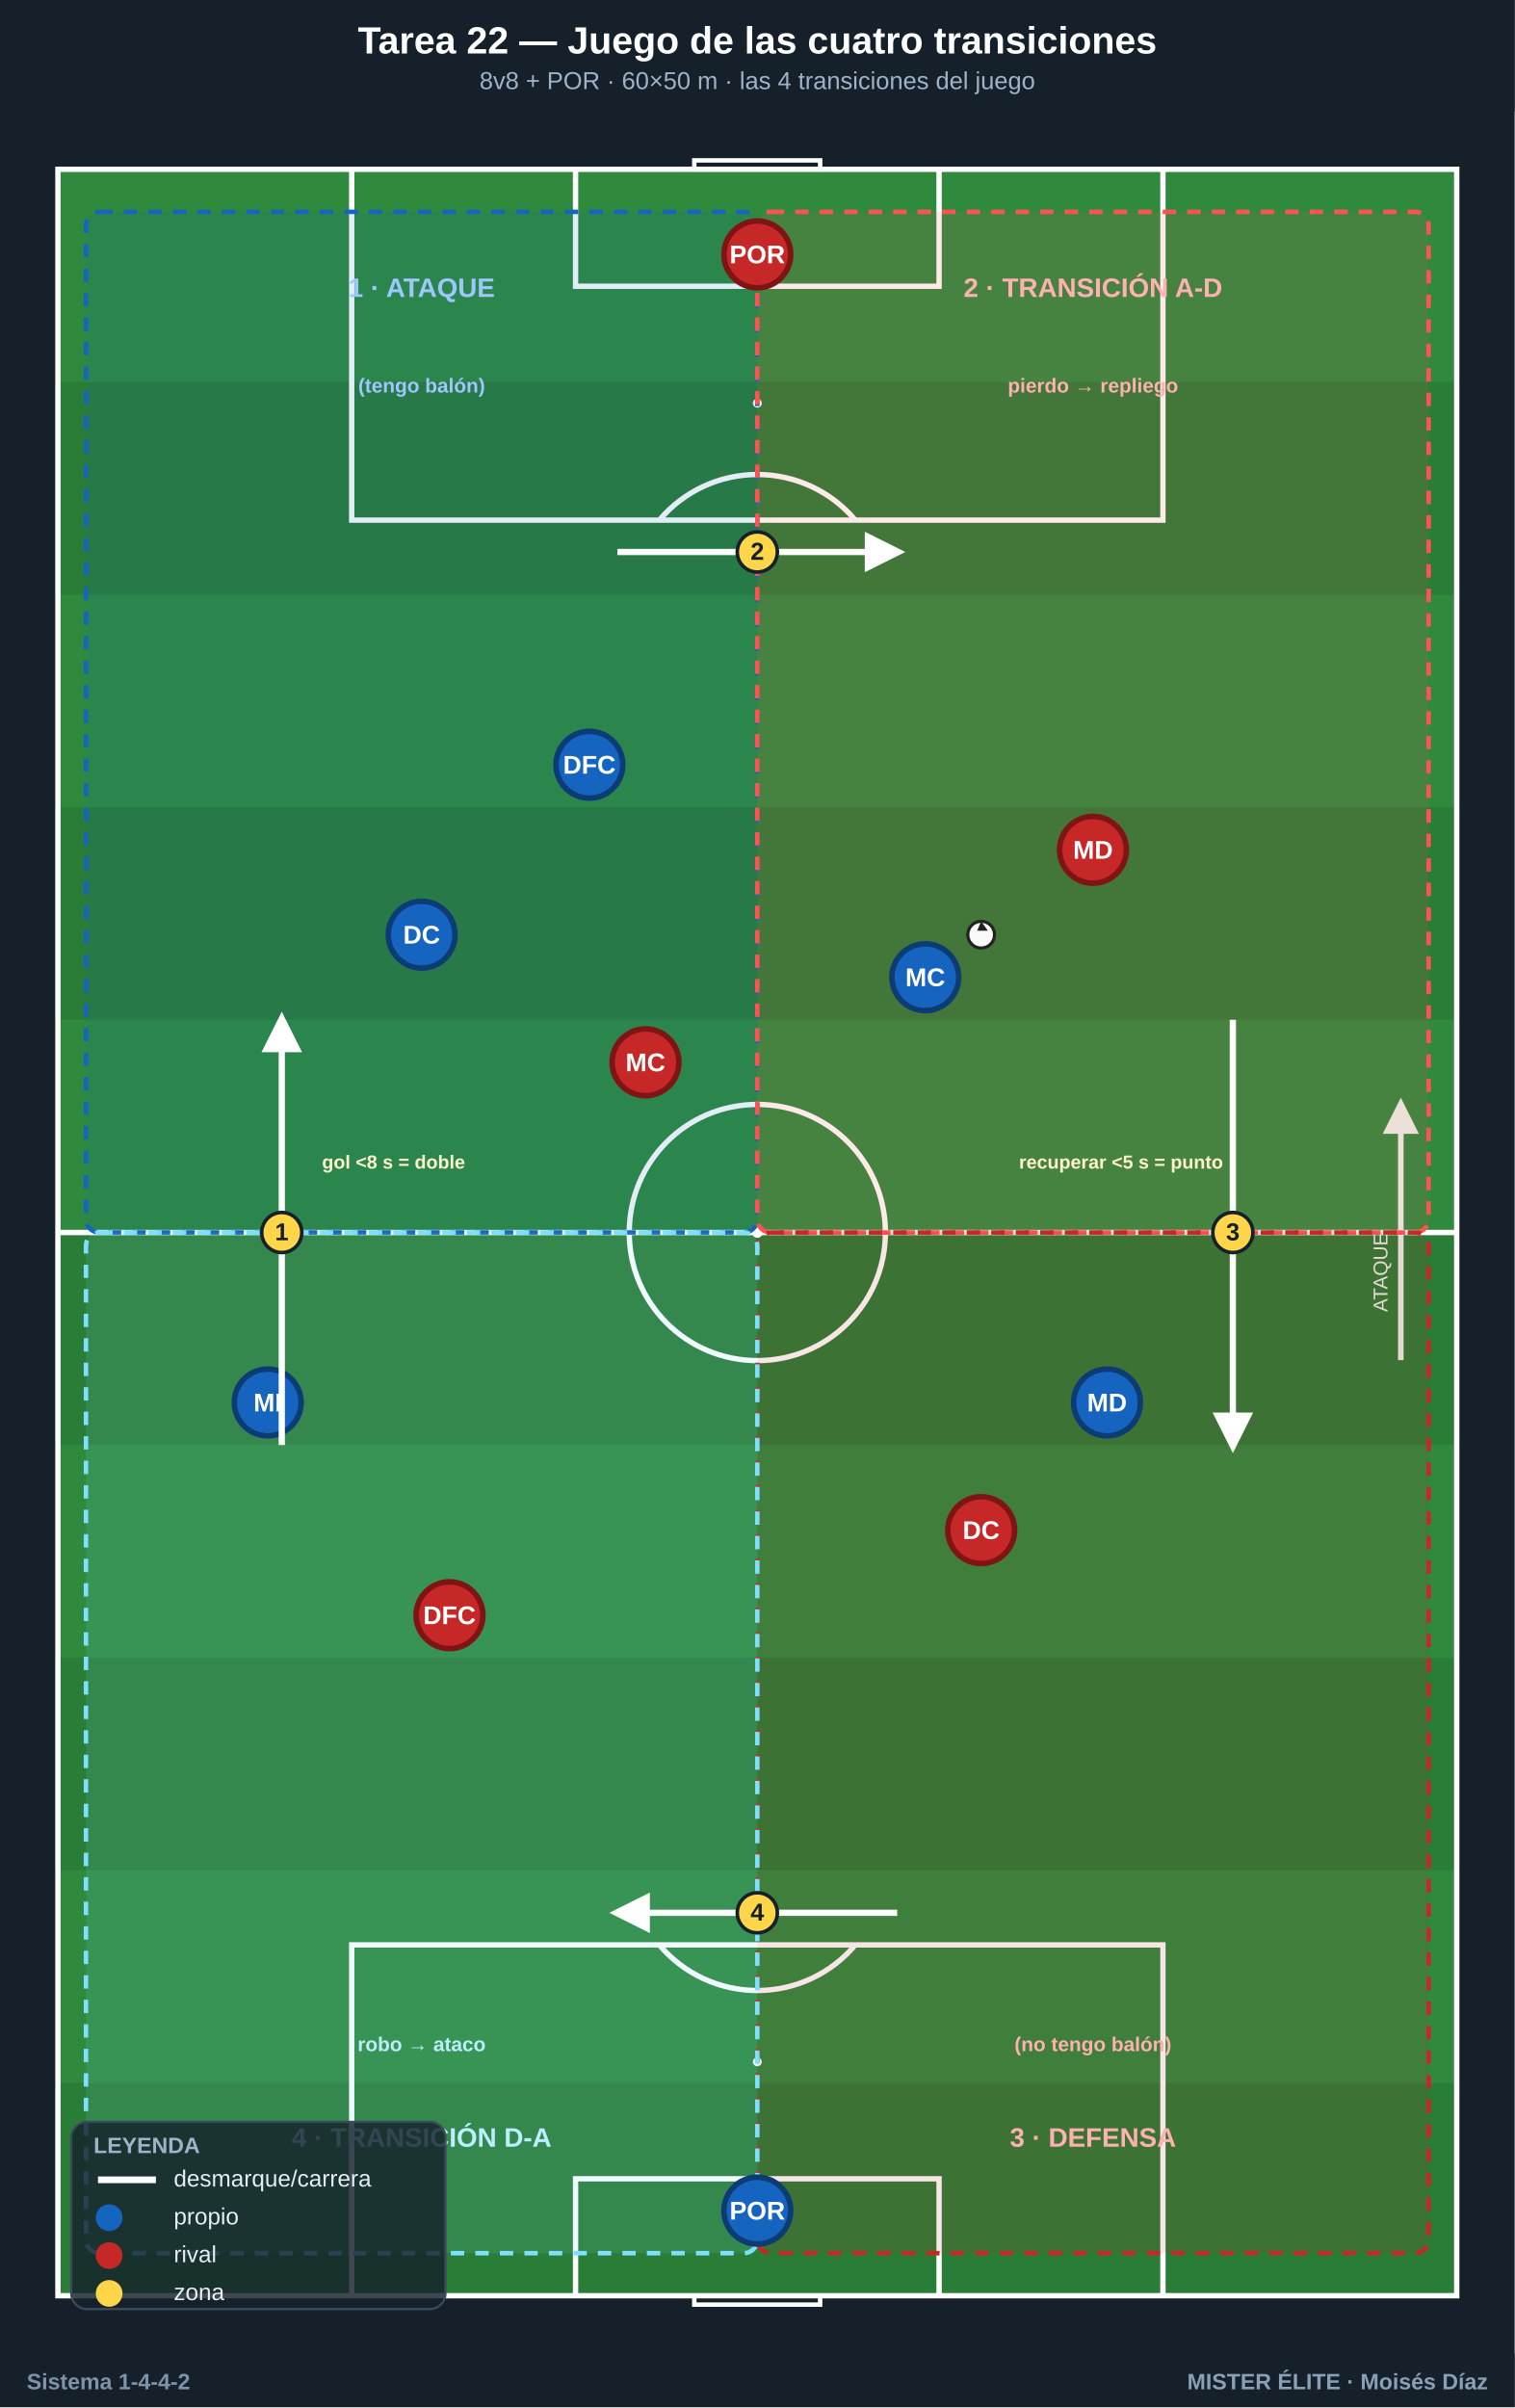
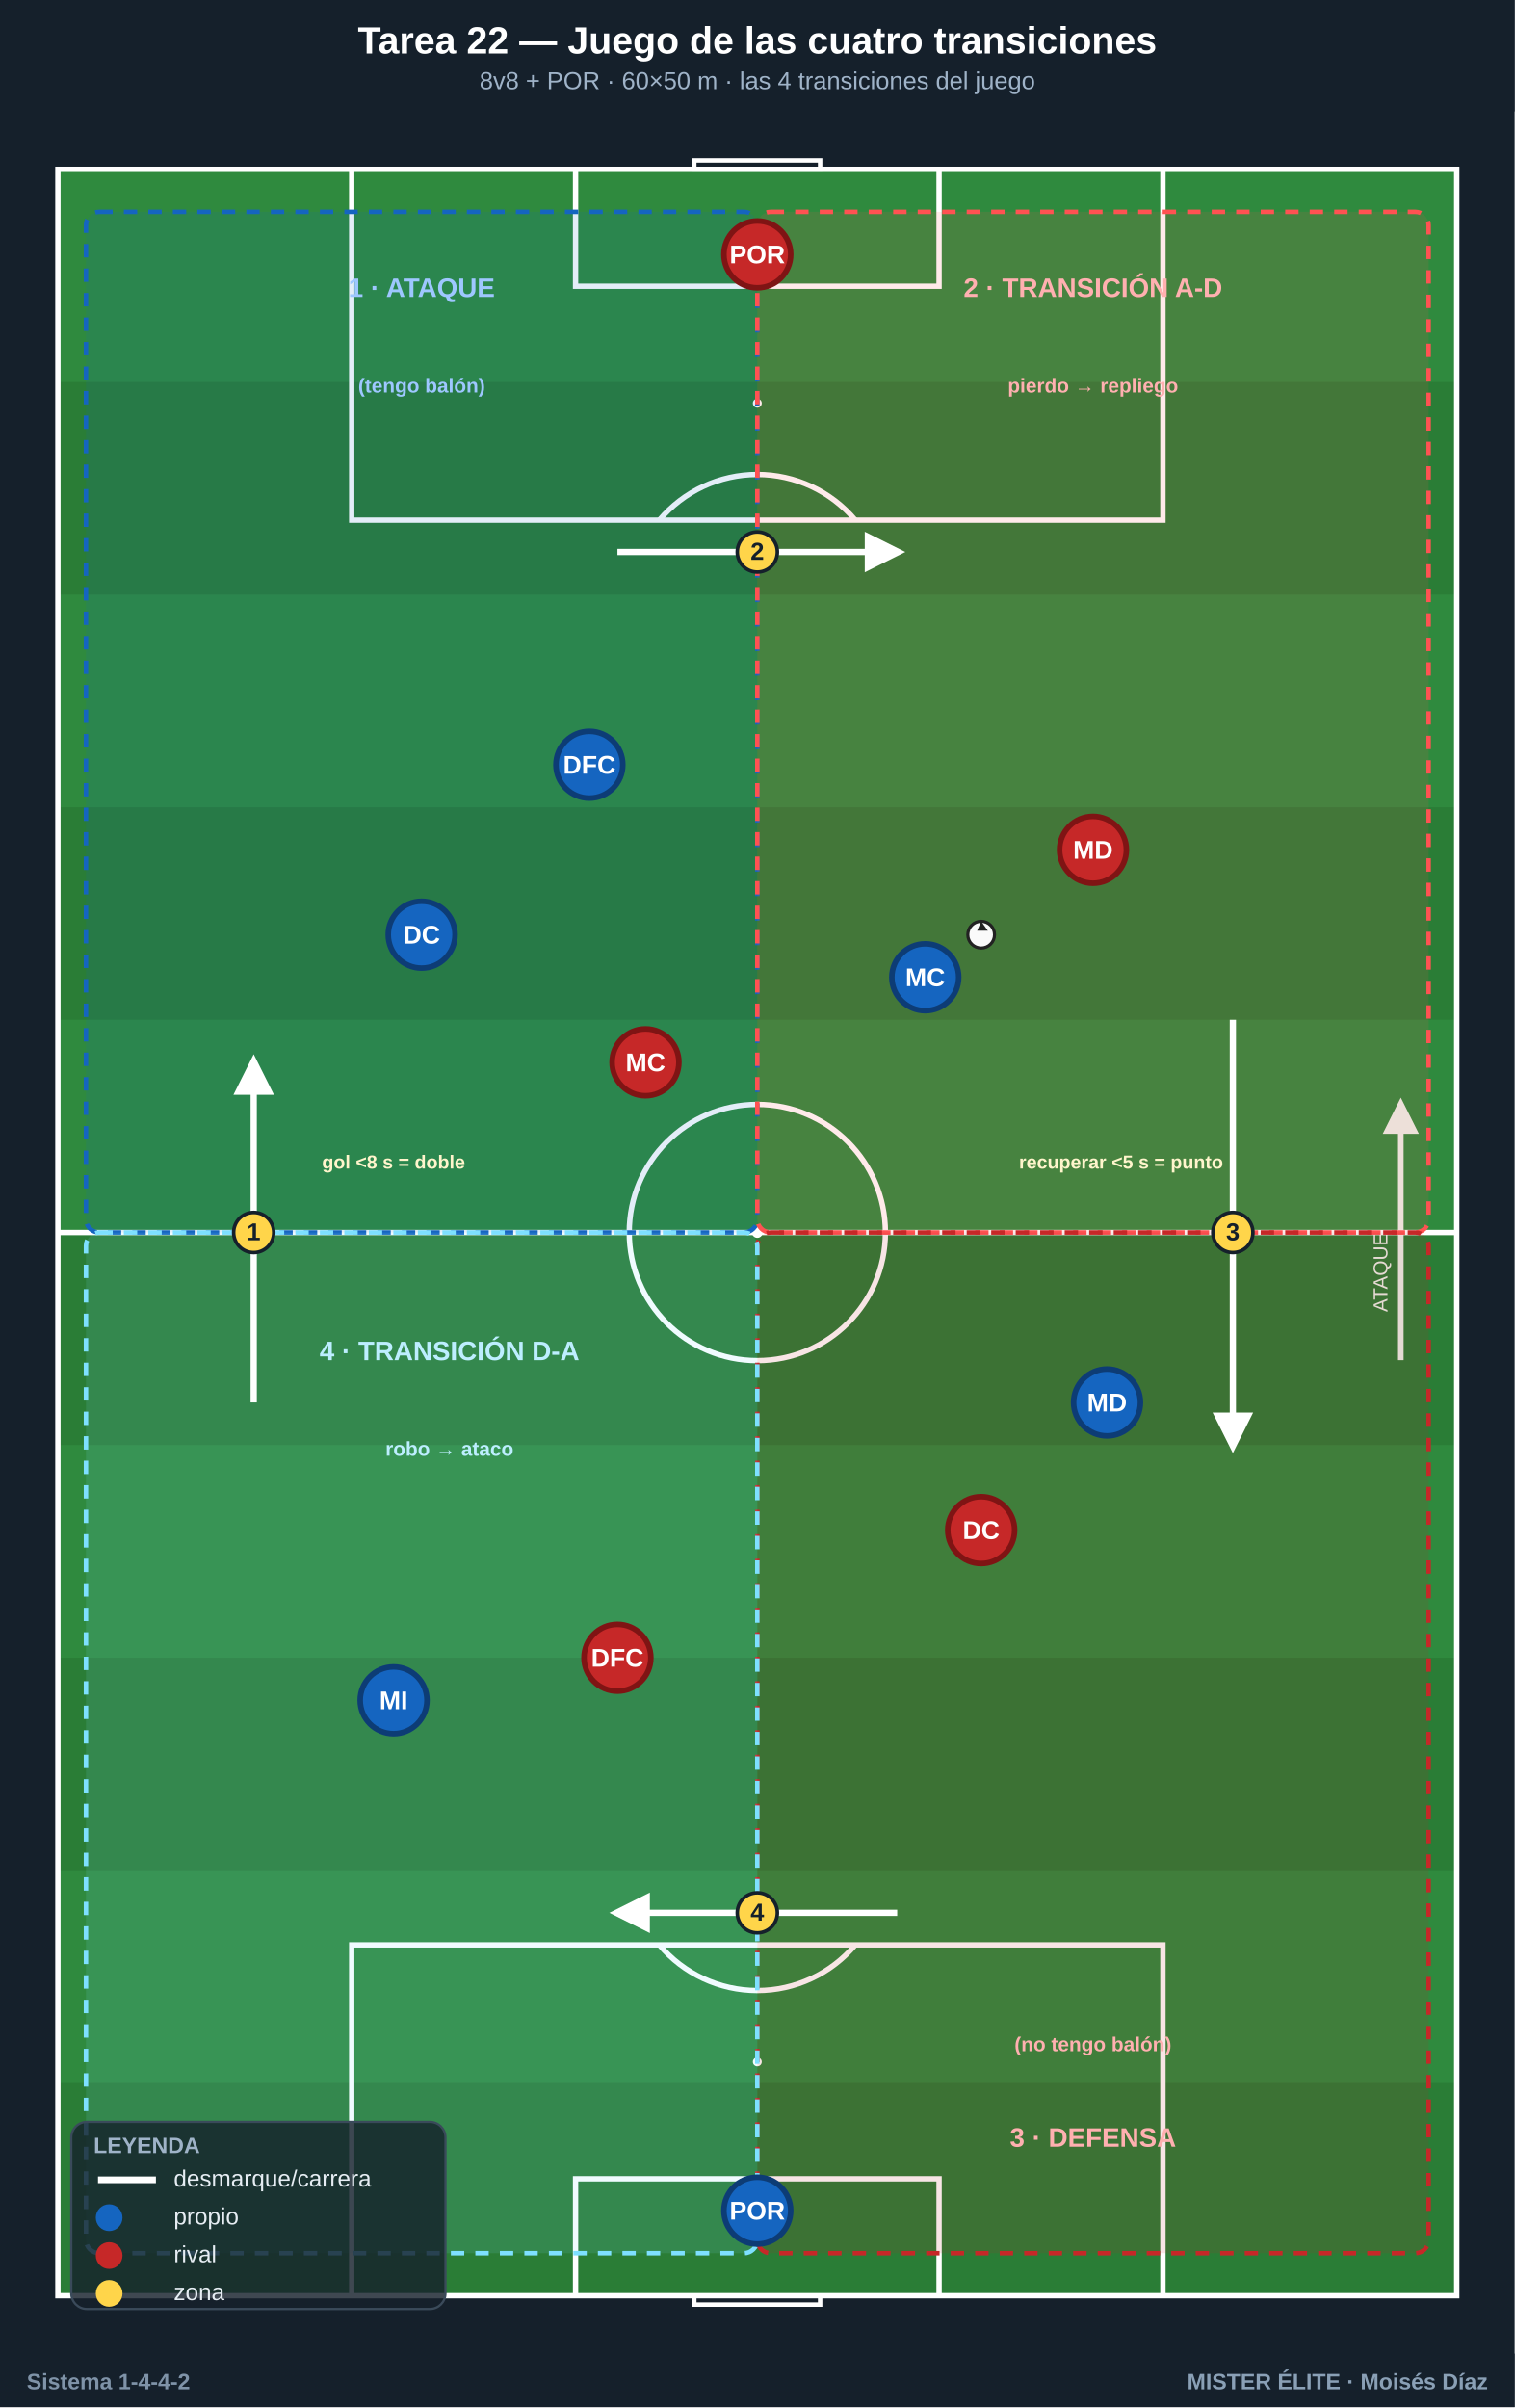
<svg xmlns="http://www.w3.org/2000/svg" viewBox="0 0 680 1081" width="680" height="1081" font-family="Segoe UI,Arial,sans-serif">
  <defs>
    <linearGradient id="sky" x1="0" y1="0" x2="0" y2="1">
      <stop offset="0" stop-color="#2f8a3e" />
      <stop offset="1" stop-color="#2b8139" />
    </linearGradient>
    <marker id="ah_pass" viewBox="0 0 10 10" refX="8" refY="5" markerWidth="6.5" markerHeight="6.5" orient="auto-start-reverse">
      <path d="M0,0 L10,5 L0,10 z" fill="#ffd54a" />
    </marker>
    <marker id="ah_run" viewBox="0 0 10 10" refX="8" refY="5" markerWidth="6.5" markerHeight="6.5" orient="auto-start-reverse">
      <path d="M0,0 L10,5 L0,10 z" fill="#ffffff" />
    </marker>
    <marker id="ah_drive" viewBox="0 0 10 10" refX="8" refY="5" markerWidth="6.5" markerHeight="6.5" orient="auto-start-reverse">
      <path d="M0,0 L10,5 L0,10 z" fill="#7ee0ff" />
    </marker>
    <marker id="ah_white" viewBox="0 0 10 10" refX="8" refY="5" markerWidth="6.5" markerHeight="6.5" orient="auto-start-reverse">
      <path d="M0,0 L10,5 L0,10 z" fill="#ffffff" />
    </marker>
  </defs>
  <rect x="0.0" y="0.0" width="680.0" height="1080.6" fill="#15202b" />
  <rect x="26.0" y="76.0" width="628.0" height="96.0" fill="#2f8a3e" />
  <rect x="26.0" y="171.5" width="628.0" height="96.0" fill="#2a7d36" />
  <rect x="26.0" y="266.9" width="628.0" height="96.0" fill="#2f8a3e" />
  <rect x="26.0" y="362.4" width="628.0" height="96.0" fill="#2a7d36" />
  <rect x="26.0" y="457.8" width="628.0" height="96.0" fill="#2f8a3e" />
  <rect x="26.0" y="553.3" width="628.0" height="96.0" fill="#2a7d36" />
  <rect x="26.0" y="648.7" width="628.0" height="96.0" fill="#2f8a3e" />
  <rect x="26.0" y="744.2" width="628.0" height="96.0" fill="#2a7d36" />
  <rect x="26.0" y="839.6" width="628.0" height="96.0" fill="#2f8a3e" />
  <rect x="26.0" y="935.1" width="628.0" height="96.0" fill="#2a7d36" />
  <rect x="26.0" y="76.0" width="628.0" height="954.6" fill="none" stroke="#ffffff" stroke-width="2.4" />
  <line x1="26.0" y1="553.3" x2="654.0" y2="553.3" stroke="#ffffff" stroke-width="2.4" opacity="1" />
  <circle cx="340.0" cy="553.3" r="57.5" fill="none" stroke="#ffffff" stroke-width="2.4" />
  <circle cx="340.0" cy="553.3" r="2.4" fill="#ffffff" />
  <path d="M157.9,76.0 L157.9,233.5 L522.1,233.5 L522.1,76.0" fill="none" stroke="#ffffff" stroke-width="2.4" />
  <path d="M258.4,76.0 L258.4,128.5 L421.6,128.5 L421.6,76.0" fill="none" stroke="#ffffff" stroke-width="2.4" />
  <circle cx="340.0" cy="181.0" r="2.0" fill="#ffffff" />
  <rect x="311.7" y="72.0" width="56.5" height="4" fill="none" stroke="#ffffff" stroke-width="2" />
  <path d="M296.0,233.5 A57.5,57.5 0 0 1 384.0,233.5" fill="none" stroke="#ffffff" stroke-width="2.4" />
  <path d="M157.9,1030.6 L157.9,873.1 L522.1,873.1 L522.1,1030.6" fill="none" stroke="#ffffff" stroke-width="2.4" />
  <path d="M258.4,1030.6 L258.4,978.1 L421.6,978.1 L421.6,1030.6" fill="none" stroke="#ffffff" stroke-width="2.4" />
  <circle cx="340.0" cy="925.6" r="2.0" fill="#ffffff" />
  <rect x="311.7" y="1030.6" width="56.5" height="4" fill="none" stroke="#ffffff" stroke-width="2" />
  <path d="M296.0,873.1 A57.5,57.5 0 0 0 384.0,873.1" fill="none" stroke="#ffffff" stroke-width="2.4" />
  <rect x="0.0" y="0.0" width="680.0" height="50.0" fill="#15202b" />
  <text x="340.0" y="24.0" font-family="Segoe UI,Arial,sans-serif" font-size="17" font-weight="800" fill="#ffffff" text-anchor="middle">Tarea 22 — Juego de las cuatro transiciones</text>
  <text x="340.0" y="40.0" font-family="Segoe UI,Arial,sans-serif" font-size="11" font-weight="500" fill="#9fb3c8" text-anchor="middle">8v8 + POR · 60×50 m · las 4 transiciones del juego</text>
  <rect x="0.0" y="1056.6" width="680.0" height="24.0" fill="#15202b" />
  <text x="668.0" y="1072.6" font-family="Segoe UI,Arial,sans-serif" font-size="10" font-weight="700" fill="#8aa0b6" text-anchor="end">MISTER ÉLITE · Moisés Díaz</text>
  <text x="12.0" y="1072.6" font-family="Segoe UI,Arial,sans-serif" font-size="10" font-weight="600" fill="#7f93a8" text-anchor="start">Sistema 1-4-4-2</text>
  <g opacity="0.9">
    <line x1="628.9" y1="610.6" x2="628.9" y2="496.0" stroke="#ffffff" stroke-width="2.5" marker-end="url(#ah_white)" />
    <text x="622.9" y="553.3" font-family="Segoe UI,Arial" font-size="9" fill="#ffffff" text-anchor="end" transform="rotate(-90 622.9 553.3)">ATAQUE</text>
  </g>
  <rect x="38.6" y="95.1" width="301.4" height="458.2" rx="6" fill="#1565c0" fill-opacity="0.12" stroke="#1565c0" stroke-width="2" stroke-dasharray="6 5" />
  <text x="189.3" y="133.3" font-family="Segoe UI,Arial,sans-serif" font-size="12" font-weight="800" fill="#9ec7ff" text-anchor="middle">1 · ATAQUE</text>
  <text x="189.3" y="176.2" font-family="Segoe UI,Arial,sans-serif" font-size="9" font-weight="600" fill="#9ec7ff" text-anchor="middle">(tengo balón)</text>
  <rect x="340.0" y="95.1" width="301.4" height="458.2" rx="6" fill="#ff5252" fill-opacity="0.12" stroke="#ff5252" stroke-width="2" stroke-dasharray="6 5" />
  <text x="490.7" y="133.3" font-family="Segoe UI,Arial,sans-serif" font-size="12" font-weight="800" fill="#ffb0b0" text-anchor="middle">2 · TRANSICIÓN A-D</text>
  <text x="490.7" y="176.2" font-family="Segoe UI,Arial,sans-serif" font-size="9" font-weight="600" fill="#ffb0b0" text-anchor="middle">pierdo → repliego</text>
  <rect x="340.0" y="553.3" width="301.4" height="458.2" rx="6" fill="#c62828" fill-opacity="0.12" stroke="#c62828" stroke-width="2" stroke-dasharray="6 5" />
  <text x="490.7" y="963.7" font-family="Segoe UI,Arial,sans-serif" font-size="12" font-weight="800" fill="#ffb0b0" text-anchor="middle">3 · DEFENSA</text>
  <text x="490.7" y="920.8" font-family="Segoe UI,Arial,sans-serif" font-size="9" font-weight="600" fill="#ffb0b0" text-anchor="middle">(no tengo balón)</text>
  <rect x="38.6" y="553.3" width="301.4" height="458.2" rx="6" fill="#7ee0ff" fill-opacity="0.12" stroke="#7ee0ff" stroke-width="2" stroke-dasharray="6 5" />
-   <text x="189.3" y="963.7" font-family="Segoe UI,Arial,sans-serif" font-size="12" font-weight="800" fill="#bdeeff" text-anchor="middle">4 · TRANSICIÓN D-A</text>
-   <text x="189.3" y="920.8" font-family="Segoe UI,Arial,sans-serif" font-size="9" font-weight="600" fill="#bdeeff" text-anchor="middle">robo → ataco</text>
+   <text x="201.8" y="610.6" font-family="Segoe UI,Arial,sans-serif" font-size="12" font-weight="800" fill="#bdeeff" text-anchor="middle">4 · TRANSICIÓN D-A</text>
+   <text x="201.8" y="653.5" font-family="Segoe UI,Arial,sans-serif" font-size="9" font-weight="600" fill="#bdeeff" text-anchor="middle">robo → ataco</text>
  <g>
    <circle cx="340.0" cy="992.4" r="15" fill="#1565c0" stroke="#0d3c75" stroke-width="2.5" />
    <text x="340.0" y="996.4" font-family="Segoe UI,Arial" font-size="11.5" font-weight="800" fill="#fff" text-anchor="middle">POR</text>
  </g>
  <g>
    <circle cx="340.0" cy="114.2" r="15" fill="#c62828" stroke="#7f1414" stroke-width="2.5" />
    <text x="340.0" y="118.2" font-family="Segoe UI,Arial" font-size="11.5" font-weight="800" fill="#fff" text-anchor="middle">POR</text>
  </g>
  <g>
    <circle cx="189.3" cy="419.6" r="15" fill="#1565c0" stroke="#0d3c75" stroke-width="2.5" />
    <text x="189.3" y="423.6" font-family="Segoe UI,Arial" font-size="11.5" font-weight="800" fill="#fff" text-anchor="middle">DC</text>
  </g>
  <g>
    <circle cx="415.4" cy="438.7" r="15" fill="#1565c0" stroke="#0d3c75" stroke-width="2.5" />
    <text x="415.4" y="442.7" font-family="Segoe UI,Arial" font-size="11.5" font-weight="800" fill="#fff" text-anchor="middle">MC</text>
  </g>
  <g>
-     <circle cx="120.2" cy="629.6" r="15" fill="#1565c0" stroke="#0d3c75" stroke-width="2.5" />
-     <text x="120.2" y="633.6" font-family="Segoe UI,Arial" font-size="11.5" font-weight="800" fill="#fff" text-anchor="middle">MI</text>
+     <circle cx="176.7" cy="763.3" r="15" fill="#1565c0" stroke="#0d3c75" stroke-width="2.5" />
+     <text x="176.7" y="767.3" font-family="Segoe UI,Arial" font-size="11.5" font-weight="800" fill="#fff" text-anchor="middle">MI</text>
  </g>
  <g>
    <circle cx="497.0" cy="629.6" r="15" fill="#1565c0" stroke="#0d3c75" stroke-width="2.5" />
    <text x="497.0" y="633.6" font-family="Segoe UI,Arial" font-size="11.5" font-weight="800" fill="#fff" text-anchor="middle">MD</text>
  </g>
  <g>
    <circle cx="264.6" cy="343.3" r="15" fill="#1565c0" stroke="#0d3c75" stroke-width="2.5" />
    <text x="264.6" y="347.3" font-family="Segoe UI,Arial" font-size="11.5" font-weight="800" fill="#fff" text-anchor="middle">DFC</text>
  </g>
  <g>
    <circle cx="289.8" cy="476.9" r="15" fill="#c62828" stroke="#7f1414" stroke-width="2.5" />
    <text x="289.8" y="480.9" font-family="Segoe UI,Arial" font-size="11.5" font-weight="800" fill="#fff" text-anchor="middle">MC</text>
  </g>
  <g>
    <circle cx="440.5" cy="686.9" r="15" fill="#c62828" stroke="#7f1414" stroke-width="2.5" />
    <text x="440.5" y="690.9" font-family="Segoe UI,Arial" font-size="11.5" font-weight="800" fill="#fff" text-anchor="middle">DC</text>
  </g>
  <g>
-     <circle cx="201.8" cy="725.1" r="15" fill="#c62828" stroke="#7f1414" stroke-width="2.5" />
-     <text x="201.8" y="729.1" font-family="Segoe UI,Arial" font-size="11.5" font-weight="800" fill="#fff" text-anchor="middle">DFC</text>
+     <circle cx="277.2" cy="744.2" r="15" fill="#c62828" stroke="#7f1414" stroke-width="2.5" />
+     <text x="277.2" y="748.2" font-family="Segoe UI,Arial" font-size="11.5" font-weight="800" fill="#fff" text-anchor="middle">DFC</text>
  </g>
  <g>
    <circle cx="490.7" cy="381.5" r="15" fill="#c62828" stroke="#7f1414" stroke-width="2.5" />
    <text x="490.7" y="385.5" font-family="Segoe UI,Arial" font-size="11.5" font-weight="800" fill="#fff" text-anchor="middle">MD</text>
  </g>
  <circle cx="440.5" cy="419.6" r="6.0" fill="#fafafa" stroke="#222" stroke-width="1.4" />
  <path d="M440.5,413.6 l3.0,4.2 l-4.8,0 z" fill="#222" />
  <line x1="277.2" y1="247.8" x2="402.8" y2="247.8" stroke="#ffffff" stroke-width="2.8" marker-end="url(#ah_run)" />
  <line x1="553.5" y1="457.8" x2="553.5" y2="648.7" stroke="#ffffff" stroke-width="2.8" marker-end="url(#ah_run)" />
  <line x1="402.8" y1="858.7" x2="277.2" y2="858.7" stroke="#ffffff" stroke-width="2.8" marker-end="url(#ah_run)" />
-   <line x1="126.5" y1="648.7" x2="126.5" y2="457.8" stroke="#ffffff" stroke-width="2.8" marker-end="url(#ah_run)" />
+   <line x1="113.9" y1="629.6" x2="113.9" y2="476.9" stroke="#ffffff" stroke-width="2.8" marker-end="url(#ah_run)" />
  <g>
    <circle cx="340.0" cy="247.8" r="9" fill="#ffd54a" stroke="#15202b" stroke-width="1.6" />
    <text x="340.0" y="251.3" font-family="Segoe UI,Arial" font-size="11" font-weight="800" fill="#15202b" text-anchor="middle">2</text>
  </g>
  <g>
    <circle cx="553.5" cy="553.3" r="9" fill="#ffd54a" stroke="#15202b" stroke-width="1.6" />
    <text x="553.5" y="556.8" font-family="Segoe UI,Arial" font-size="11" font-weight="800" fill="#15202b" text-anchor="middle">3</text>
  </g>
  <g>
    <circle cx="340.0" cy="858.7" r="9" fill="#ffd54a" stroke="#15202b" stroke-width="1.6" />
    <text x="340.0" y="862.2" font-family="Segoe UI,Arial" font-size="11" font-weight="800" fill="#15202b" text-anchor="middle">4</text>
  </g>
  <g>
-     <circle cx="126.5" cy="553.3" r="9" fill="#ffd54a" stroke="#15202b" stroke-width="1.6" />
-     <text x="126.5" y="556.8" font-family="Segoe UI,Arial" font-size="11" font-weight="800" fill="#15202b" text-anchor="middle">1</text>
+     <circle cx="113.9" cy="553.3" r="9" fill="#ffd54a" stroke="#15202b" stroke-width="1.6" />
+     <text x="113.9" y="556.8" font-family="Segoe UI,Arial" font-size="11" font-weight="800" fill="#15202b" text-anchor="middle">1</text>
  </g>
  <text x="503.3" y="524.6" font-family="Segoe UI,Arial,sans-serif" font-size="8.5" font-weight="600" fill="#fff5cc" text-anchor="middle">recuperar &lt;5 s = punto</text>
  <text x="176.7" y="524.6" font-family="Segoe UI,Arial,sans-serif" font-size="8.5" font-weight="600" fill="#fff5cc" text-anchor="middle">gol &lt;8 s = doble</text>
  <g>
    <rect x="32" y="952.56" width="168" height="84" rx="7" fill="#15202b" fill-opacity="0.82" stroke="#3a4a5a" stroke-width="1" />
    <text x="42" y="966.56" font-family="Segoe UI,Arial" font-size="10" font-weight="800" fill="#9fb3c8">LEYENDA</text>
    <line x1="44" y1="978.56" x2="70" y2="978.56" stroke="#ffffff" stroke-width="3" />
    <text x="78" y="981.56" font-family="Segoe UI,Arial" font-size="10.5" fill="#e6edf3">desmarque/carrera</text>
    <circle cx="49" cy="995.56" r="6" fill="#1565c0" />
    <text x="78" y="998.56" font-family="Segoe UI,Arial" font-size="10.5" fill="#e6edf3">propio</text>
    <circle cx="49" cy="1012.56" r="6" fill="#c62828" />
    <text x="78" y="1015.56" font-family="Segoe UI,Arial" font-size="10.5" fill="#e6edf3">rival</text>
    <circle cx="49" cy="1029.56" r="6" fill="#ffd54a" />
    <text x="78" y="1032.56" font-family="Segoe UI,Arial" font-size="10.5" fill="#e6edf3">zona</text>
  </g>
</svg>
